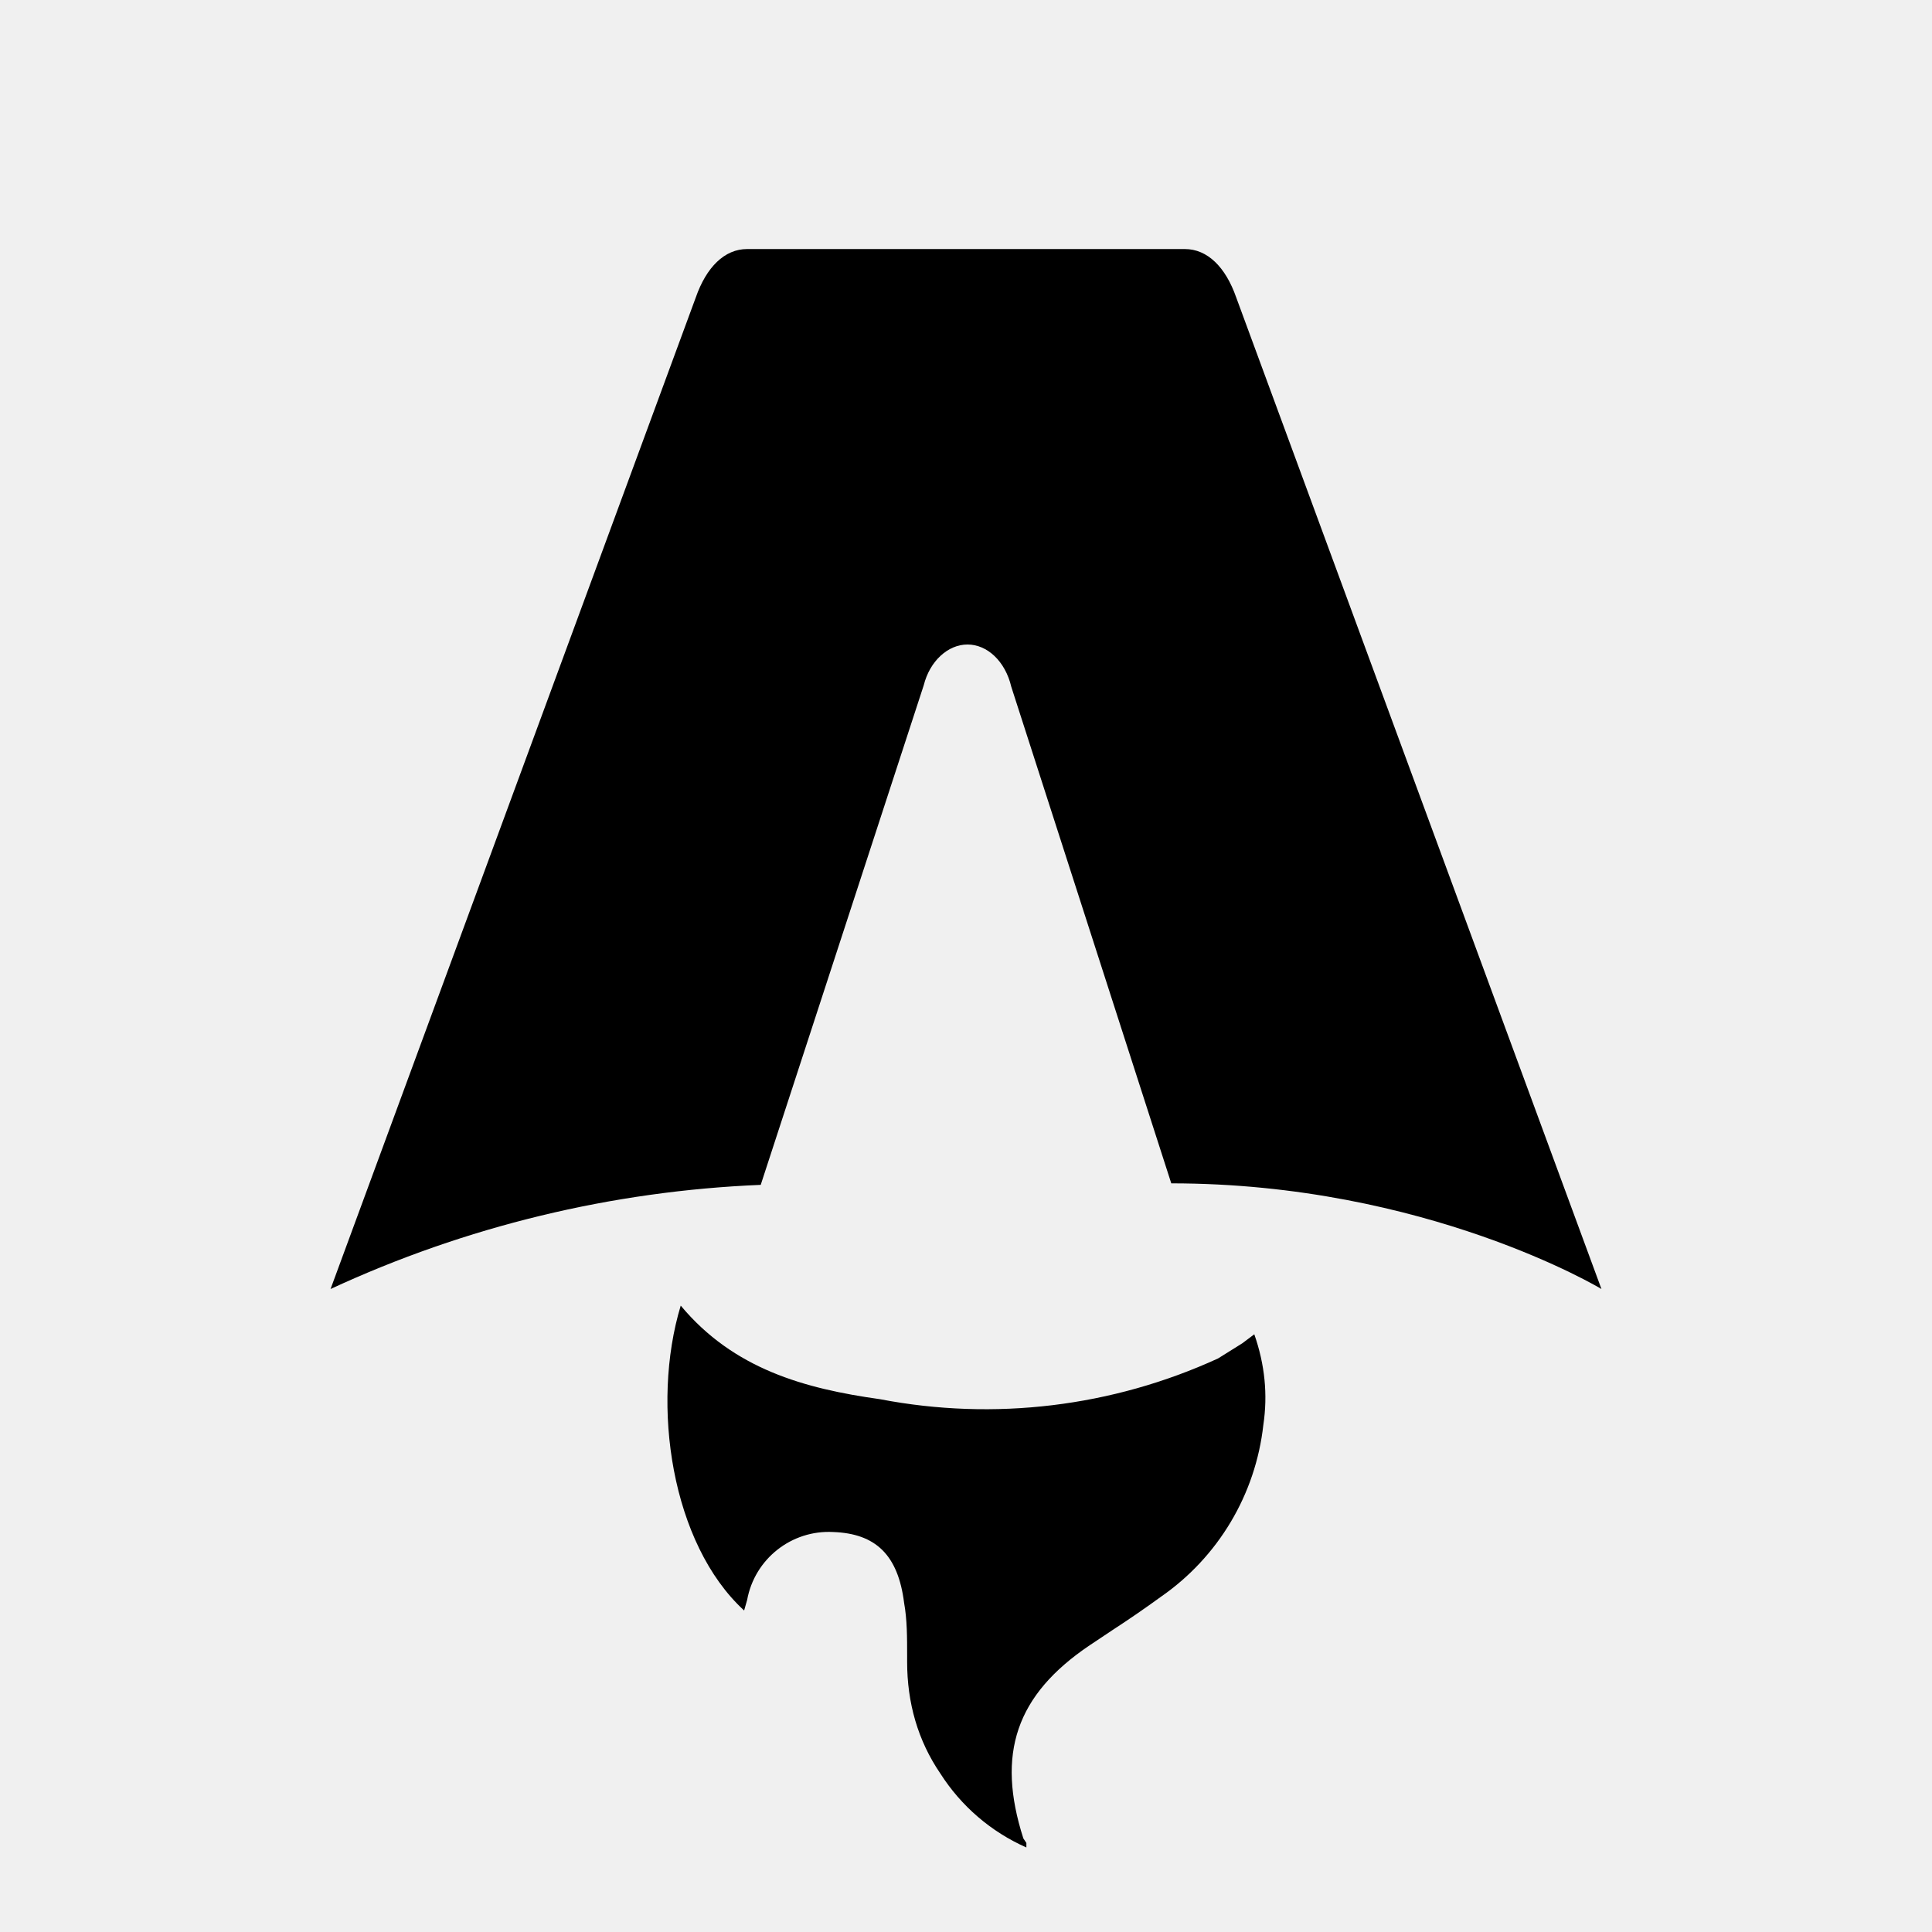
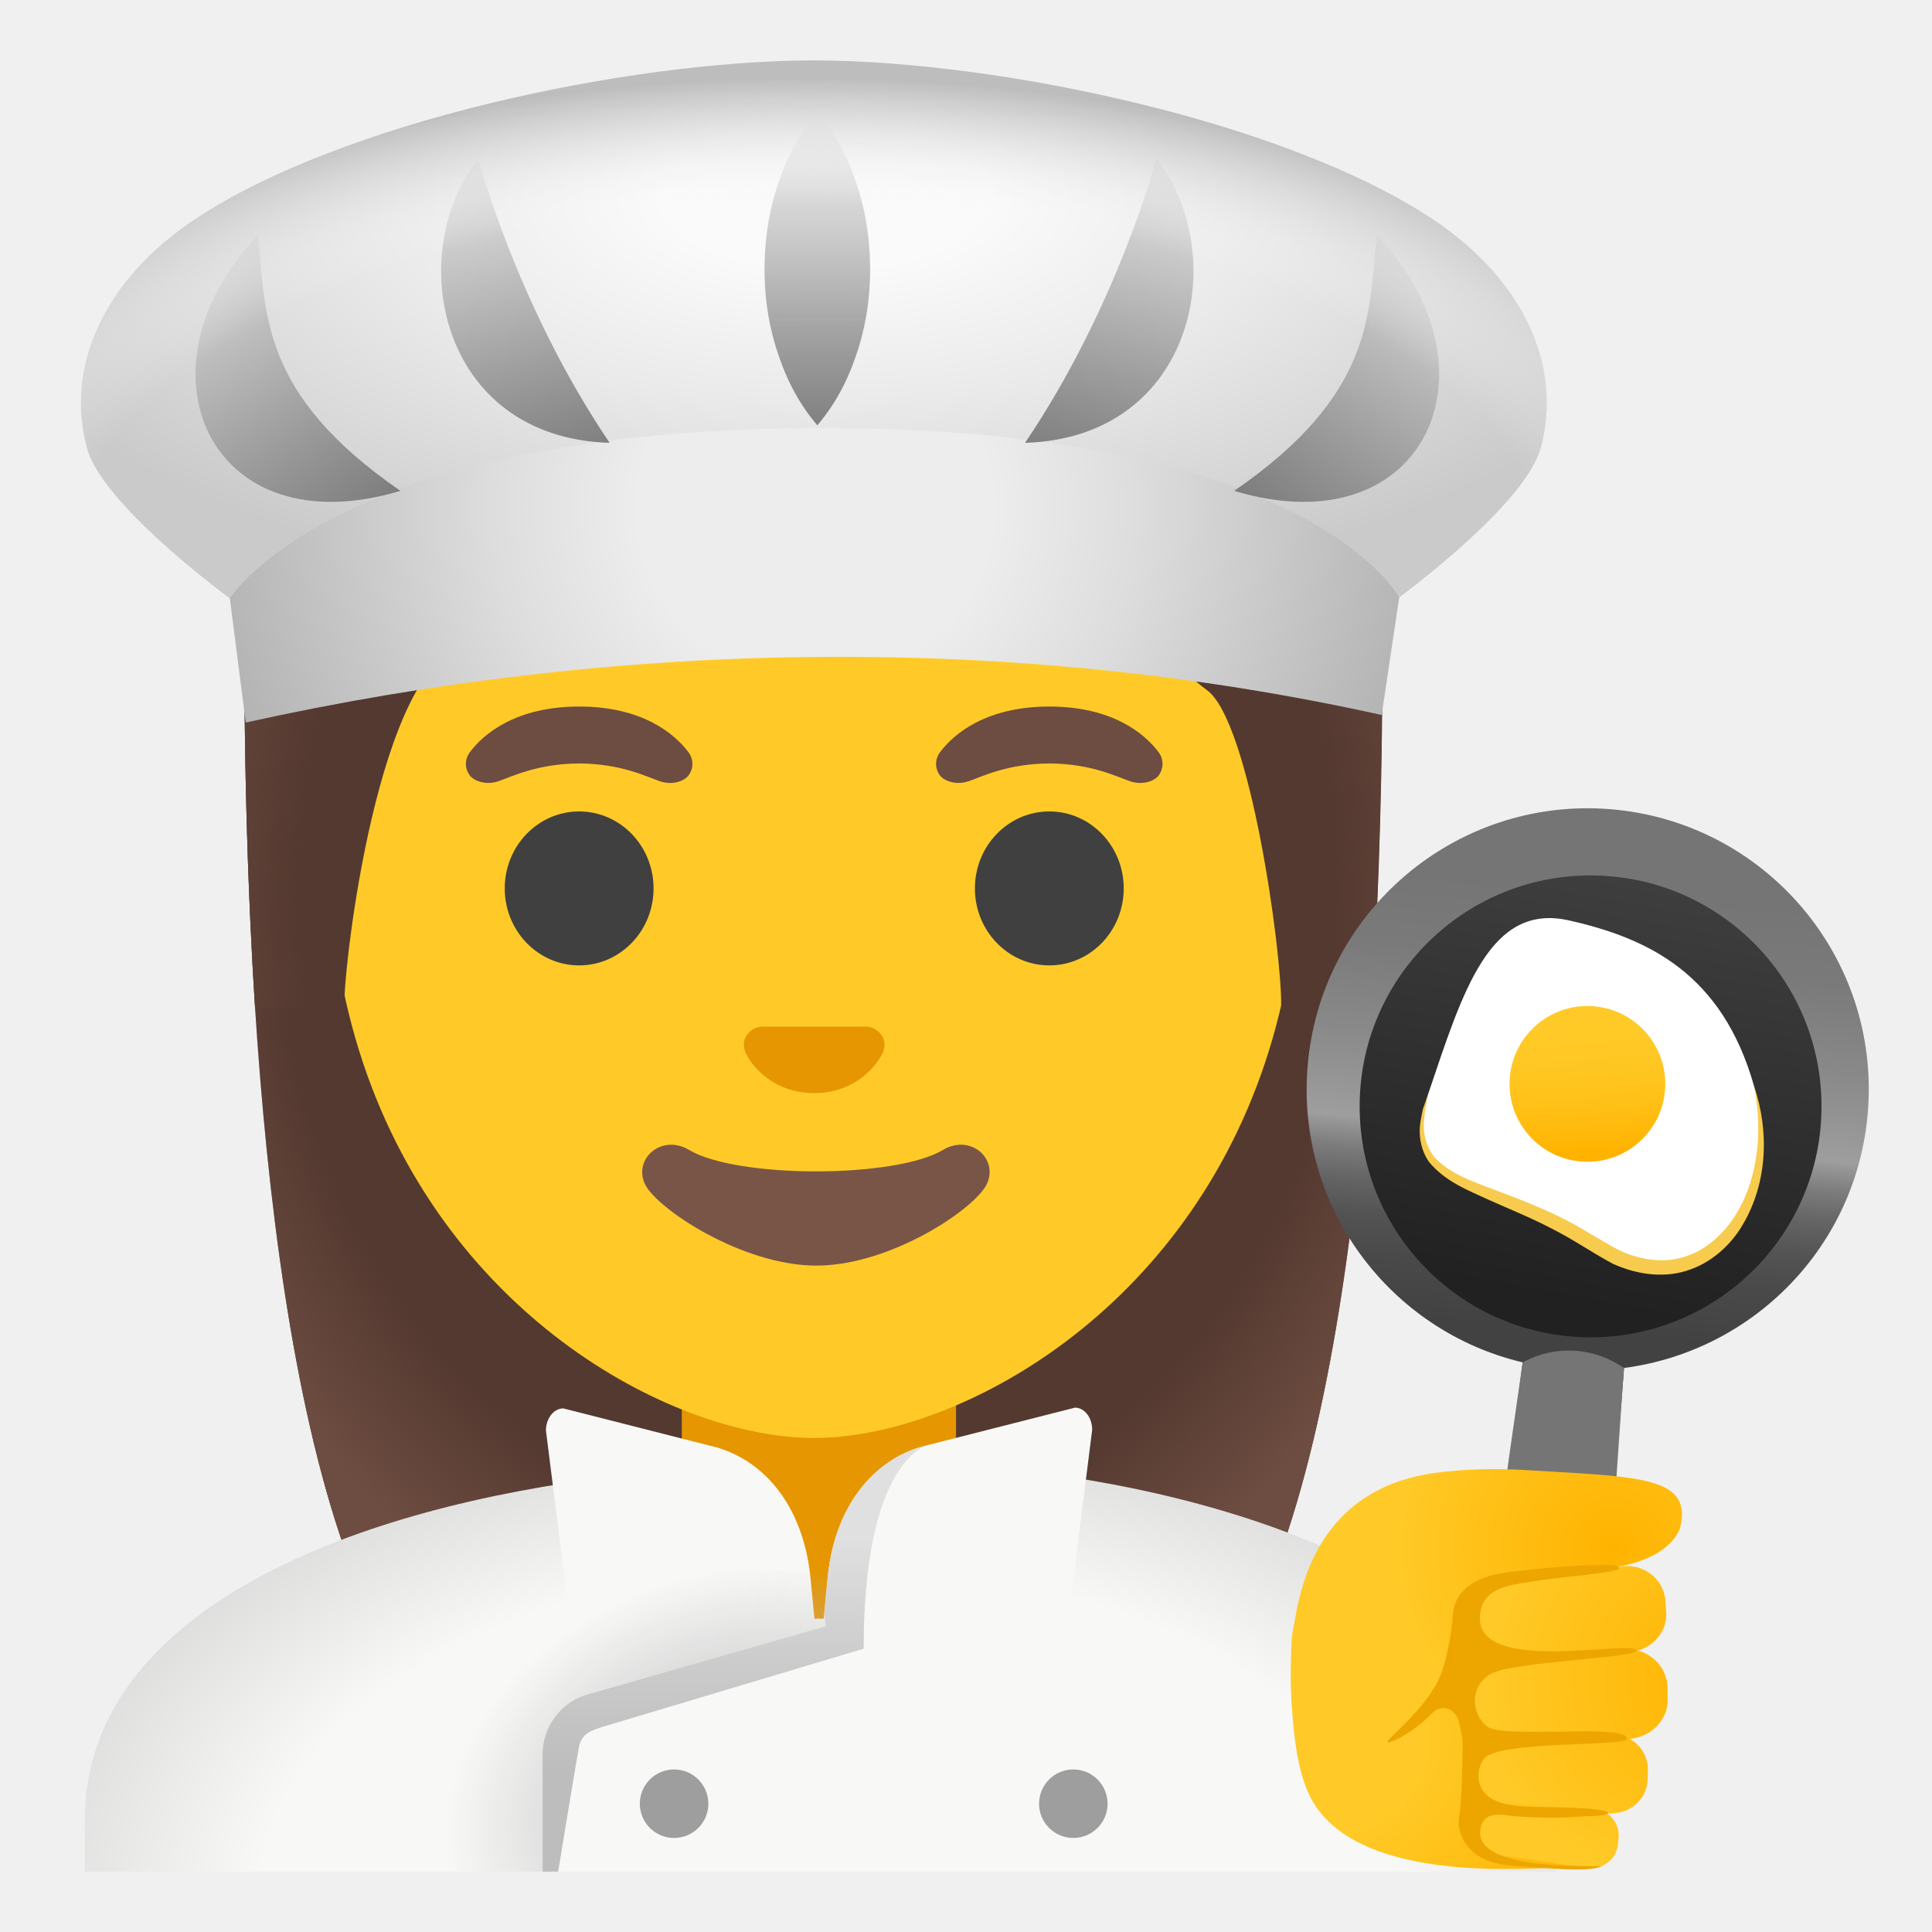
- <svg xmlns="http://www.w3.org/2000/svg" fill="none" viewBox="0 0 128 128">
-   <path d="M50.4 78.5a75.1 75.1 0 0 0-28.5 6.9l24.2-65.7c.7-2 1.9-3.2 3.4-3.2h29c1.5 0 2.7 1.2 3.4 3.2l24.2 65.7s-11.6-7-28.5-7L67 45.5c-.4-1.7-1.6-2.8-2.9-2.8-1.3 0-2.5 1.1-2.9 2.7L50.4 78.5Zm-1.1 28.2Zm-4.2-20.2c-2 6.6-.6 15.8 4.2 20.2a17.5 17.5 0 0 1 .2-.7 5.5 5.5 0 0 1 5.7-4.5c2.8.1 4.3 1.5 4.7 4.7.2 1.1.2 2.3.2 3.5v.4c0 2.7.7 5.2 2.2 7.4a13 13 0 0 0 5.7 4.9v-.3l-.2-.3c-1.8-5.6-.5-9.5 4.4-12.8l1.5-1a73 73 0 0 0 3.2-2.2 16 16 0 0 0 6.8-11.4c.3-2 .1-4-.6-6l-.8.6-1.6 1a37 37 0 0 1-22.4 2.7c-5-.7-9.7-2-13.2-6.2Z" />
-   <style>
-         path { fill: #000; }
-         @media (prefers-color-scheme: dark) {
-             path { fill: #FFF; }
-         }
-     </style>
+ <svg xmlns="http://www.w3.org/2000/svg" xmlns:xlink="http://www.w3.org/1999/xlink" viewBox="0 0 128 128">
+   <radialGradient id="a" cx="53.895" cy="69.019" gradientTransform="matrix(1 0 0 -1.1901 0 141.1184)" gradientUnits="userSpaceOnUse" r="44.676">
+     <stop offset=".794" stop-color="#6d4c41" stop-opacity="0" />
+     <stop offset="1" stop-color="#6d4c41" />
+   </radialGradient>
+   <radialGradient id="b" cx="54.865" cy="2.158" gradientTransform="matrix(1 0 0 -.5864 0 127.1027)" gradientUnits="userSpaceOnUse" r="67.35">
+     <stop offset=".559" stop-color="#f8f8f7" />
+     <stop offset="1" stop-color="#c6c6c6" />
+   </radialGradient>
+   <radialGradient id="c" cx="49.156" cy="8.913" gradientTransform="matrix(.9631 -.2692 -.2034 -.7275 3.6324 138.8111)" gradientUnits="userSpaceOnUse" r="19.949">
+     <stop offset=".153" stop-color="#bdbdbd" />
+     <stop offset="1" stop-color="#bdbdbd" stop-opacity="0" />
+   </radialGradient>
+   <linearGradient id="d" gradientTransform="matrix(1 0 0 -1 0 128)" gradientUnits="userSpaceOnUse" x1="48.712" x2="48.712" y1="4.044" y2="26.101">
+     <stop offset=".299" stop-color="#bdbdbd" />
+     <stop offset=".657" stop-color="#cdcdcd" />
+     <stop offset="1" stop-color="#e0e0e0" />
+   </linearGradient>
+   <radialGradient id="e" cx="54.208" cy="69.06" gradientTransform="matrix(1 0 0 -1.2135 0 142.7472)" gradientUnits="userSpaceOnUse" r="45.321">
+     <stop offset=".754" stop-color="#6d4c41" stop-opacity="0" />
+     <stop offset="1" stop-color="#6d4c41" />
+   </radialGradient>
+   <radialGradient id="f" cx="54.669" cy="115.069" gradientTransform="matrix(1 0 0 -.455 0 65.2872)" gradientUnits="userSpaceOnUse" r="60.295">
+     <stop offset=".177" stop-color="#fafafa" />
+     <stop offset=".501" stop-color="#eaeaea" />
+     <stop offset="1" stop-color="#cacaca" />
+   </radialGradient>
+   <radialGradient id="g" cx="54.004" cy="94.382" gradientTransform="matrix(1 .0065 .0064 -.9763 -.6037 125.4101)" gradientUnits="userSpaceOnUse" r="40.653">
+     <stop offset=".288" stop-color="#ededed" />
+     <stop offset=".526" stop-color="#ddd" />
+     <stop offset=".989" stop-color="#b4b4b4" />
+     <stop offset="1" stop-color="#b3b3b3" />
+   </radialGradient>
+   <linearGradient id="h">
+     <stop offset="0" stop-color="#757575" stop-opacity="0" />
+     <stop offset="1" stop-color="#757575" stop-opacity=".9" />
+   </linearGradient>
+   <linearGradient id="i" gradientTransform="matrix(1 0 0 -1 0 128)" gradientUnits="userSpaceOnUse" x1="29.373" x2="36.873" xlink:href="#h" y1="118.864" y2="97.364" />
+   <linearGradient id="j" gradientTransform="matrix(1 0 0 -1 0 128)" gradientUnits="userSpaceOnUse" x1="10.999" x2="25.499" xlink:href="#h" y1="110.245" y2="95.12" />
+   <linearGradient id="k" gradientTransform="matrix(-1 0 0 -1 351.9712 128)" gradientUnits="userSpaceOnUse" x1="273.046" x2="280.546" xlink:href="#h" y1="118.864" y2="97.364" />
+   <linearGradient id="l" gradientTransform="matrix(-1 0 0 -1 351.9712 128)" gradientUnits="userSpaceOnUse" x1="254.671" x2="269.171" xlink:href="#h" y1="110.246" y2="95.121" />
+   <linearGradient id="m" gradientTransform="matrix(1 0 0 -1 0 128)" gradientUnits="userSpaceOnUse" x1="54.151" x2="54.151" xlink:href="#h" y1="120.577" y2="99.805" />
+   <radialGradient id="n" cx="53.435" cy="89.204" gradientTransform="matrix(1 0 0 -.509 0 84.201)" gradientUnits="userSpaceOnUse" r="66.065">
+     <stop offset=".752" stop-color="#fafafa" stop-opacity="0" />
+     <stop offset=".831" stop-color="#eaeaea" stop-opacity=".321" />
+     <stop offset=".986" stop-color="#c1c1c1" stop-opacity=".943" />
+     <stop offset="1" stop-color="#bdbdbd" />
+   </radialGradient>
+   <linearGradient id="o" gradientTransform="matrix(1 0 0 -1 0 128)" gradientUnits="userSpaceOnUse" x1="106.946" x2="102.651" y1="74.475" y2="28.826">
+     <stop offset=".119" stop-color="#757575" />
+     <stop offset=".226" stop-color="#7a7a7a" />
+     <stop offset=".359" stop-color="#8a8a8a" />
+     <stop offset=".479" stop-color="#9e9e9e" />
+     <stop offset=".488" stop-color="#969696" />
+     <stop offset=".524" stop-color="#7b7b7b" />
+     <stop offset=".566" stop-color="#656565" />
+     <stop offset=".615" stop-color="#545454" />
+     <stop offset=".676" stop-color="#494949" />
+     <stop offset=".76" stop-color="#424242" />
+     <stop offset=".996" stop-color="#404040" />
+   </linearGradient>
+   <linearGradient id="p" gradientTransform="matrix(1 0 0 -1 0 128)" gradientUnits="userSpaceOnUse" x1="103.012" x2="108.51" y1="41.94" y2="71.632">
+     <stop offset="0" stop-color="#212121" />
+     <stop offset=".996" stop-color="#404040" />
+   </linearGradient>
+   <linearGradient id="q" gradientTransform="matrix(.9982 -.0594 -.0594 -.9982 -12.5668 150.8044)" gradientUnits="userSpaceOnUse" x1="122.226" x2="122.226" y1="76.978" y2="67.42">
+     <stop offset="0" stop-color="#ffca28" />
+     <stop offset=".341" stop-color="#ffc825" />
+     <stop offset=".629" stop-color="#ffc21a" />
+     <stop offset=".898" stop-color="#ffb809" />
+     <stop offset="1" stop-color="#ffb300" />
+   </linearGradient>
+   <radialGradient id="r" cx="34.068" cy="138.876" gradientTransform="matrix(-.0347 -.9994 -1.0566 .0367 235.3496 144.0109)" gradientUnits="userSpaceOnUse" r="19.833">
+     <stop offset=".307" stop-color="#ffca28" />
+     <stop offset="1" stop-color="#ffb300" />
+   </radialGradient>
+   <linearGradient id="s">
+     <stop offset="0" stop-color="#ffb300" />
+     <stop offset="1" stop-color="#ffca28" />
+   </linearGradient>
+   <radialGradient id="t" cx="113.893" cy="15.084" gradientTransform="matrix(.936 -.352 -.352 -.936 9.5204 164.3681)" gradientUnits="userSpaceOnUse" r="14.532" xlink:href="#s" />
+   <radialGradient id="u" cx="108.569" cy="26.519" gradientTransform="matrix(1.0148 .1678 .1671 -.9861 -7.6601 110.5846)" gradientUnits="userSpaceOnUse" r="14.517" xlink:href="#s" />
+   <radialGradient id="v" cx="114.908" cy="15.935" gradientTransform="matrix(.9978 -.0658 -.0658 -.9978 .9104 134.6742)" gradientUnits="userSpaceOnUse" r="16.518" xlink:href="#s" />
+   <radialGradient id="w" cx="115.466" cy="16.437" gradientTransform="matrix(.9971 .0764 .0764 -.9971 -2.4216 119.2554)" gradientUnits="userSpaceOnUse" r="15.785" xlink:href="#s" />
+   <radialGradient id="x" cx="113.99" cy="16.128" gradientTransform="matrix(.9746 -.2241 -.2241 -.9746 5.3693 151.5126)" gradientUnits="userSpaceOnUse" r="15.79" xlink:href="#s" />
+   <path d="m54.43 6.75c-38.54 0-38.24 35.64-38.24 36.21 0 23.08 1.76 55.69 11 68.52 3.66 5.08 10.74 5.37 10.74 5.37l15.95-.02 15.95.02s7.08-.28 10.74-5.37c9.24-12.83 11-45.44 11-68.52.02-.57 1.4-36.21-37.14-36.21z" fill="#543930" />
+   <path d="m54.43 6.75c-38.54 0-38.24 35.64-38.24 36.21 0 23.08 1.76 55.69 11 68.52 3.66 5.08 10.74 5.37 10.74 5.37l15.95-.02 15.95.02s7.08-.28 10.74-5.37c9.24-12.83 11-45.44 11-68.52.02-.57 1.4-36.21-37.14-36.21z" fill="url(#a)" />
+   <path d="m103.12 120.56c0-12.02-14.29-19.93-32.22-22.7v-3.24c-.6 0-8.81 1.69-8.81 1.69h-15.55l-8.94-1.86.01 3.79c-17.63 2.7-31.99 9.89-31.99 22.32v3.44h97.5z" fill="url(#b)" />
+   <path d="m54.25 89.08h-9.08v7.02s7.99.92 7.99 11.14h2.7c.3-11.24 7.48-11.24 7.48-11.24v-6.91z" fill="#e59600" />
+   <path d="m54.04 108.06c-.04-.36-.31-3.22-.36-3.69-.54-4.86-3.3-7.83-6.61-8.58l-9.75-2.48c-.63 0-1.15.66-1.15 1.47l1.5 11.89 13.57 3.57z" fill="#f8f8f7" />
+   <circle cx="44.66" cy="119.5" fill="#9e9e9e" r="2.27" />
+   <circle cx="71.11" cy="119.5" fill="#9e9e9e" r="2.27" />
+   <path d="m54.5 108.01c.04-.36.31-3.22.36-3.69.54-4.86 3.3-7.83 6.61-8.58l9.75-2.48c.63 0 1.14.66 1.14 1.47l-1.5 11.89-13.57 3.57z" fill="#f8f8f7" />
+   <path d="m56.21 104.36c-2.19-.08-6.2-.82-10.48-.02-10.97 2.07-17.55 10.46-16.09 17.72.14.68.37 1.32.65 1.94h5.67l1.21-9.93c1.4-1.52 19.16-5.74 19.16-5.74z" fill="url(#c)" />
+   <path d="m54.85 104.33c-.05.43-.19 1.99-.24 2.48l.09.94-16.03 4.59c-1.63.6-2.72 2.15-2.72 3.89v7.77h1.03s1.19-7.26 1.37-8.23.95-1.14 1.4-1.31l17.47-5.23c0-12.62 4.25-13.48 4.25-13.48-3.32.75-6.08 3.72-6.62 8.58z" fill="url(#d)" />
+   <path d="m53.94 95.27c-2.3 0-4.91-.5-7.56-1.43-11.34-4.01-24.58-16.34-24.58-37.89 0-28.72 17.31-38.91 32.13-38.91s32.13 10.19 32.13 38.91c0 21.58-13.26 33.9-24.61 37.9-2.63.93-5.23 1.42-7.51 1.42z" fill="#ffca28" />
+   <path d="m62.47 76.19c-3.19 1.89-13.63 1.89-16.81 0-1.83-1.09-3.7.58-2.94 2.24.75 1.63 6.44 5.42 11.37 5.42s10.55-3.79 11.3-5.42c.76-1.67-1.09-3.33-2.92-2.24z" fill="#795548" />
+   <path d="m45.6 49.82c-.93-1.23-3.07-3.01-7.23-3.01s-6.31 1.79-7.23 3.01c-.41.54-.31 1.17-.02 1.55.26.35 1.04.68 1.9.39s2.54-1.16 5.35-1.18c2.81.02 4.49.89 5.35 1.18s1.64-.03 1.9-.39c.29-.38.39-1.01-.02-1.55z" fill="#6d4c41" />
+   <path d="m76.75 49.82c-.93-1.23-3.07-3.01-7.23-3.01s-6.31 1.79-7.23 3.01c-.41.54-.31 1.17-.02 1.55.26.35 1.04.68 1.9.39s2.54-1.16 5.35-1.18c2.81.02 4.49.89 5.35 1.18s1.64-.03 1.9-.39c.28-.38.39-1.01-.02-1.55z" fill="#6d4c41" />
+   <ellipse cx="38.37" cy="58.86" fill="#404040" rx="4.93" ry="5.1" />
+   <ellipse cx="69.52" cy="58.86" fill="#404040" rx="4.93" ry="5.1" />
+   <path d="m57.8 68.1c-.11-.04-.21-.07-.32-.08h-7.08c-.11.01-.22.04-.32.08-.64.26-.99.92-.69 1.63s1.71 2.69 4.55 2.69 4.25-1.99 4.55-2.69c.31-.7-.05-1.37-.69-1.63z" fill="#e59600" />
+   <path d="m54.43 6.75c-38.54 0-38.24 35.64-38.24 36.21 0 7.29.18 15.53.71 23.8l5.91-.11c-.05-2.74 2.27-22.61 8-23.9 21.02-4.72 32.91-17.87 32.91-17.87 3.09 6.75 12.76 18.34 16.24 20.84 2.85 2.06 4.97 17.32 4.92 20.92l5.99.12c0-.05.02-.1.02-.15.53-8.22.7-16.41.7-23.66 0-.56 1.38-36.2-37.16-36.2z" fill="#543930" />
+   <path d="m54.43 6.75c-38.54 0-38.24 35.64-38.24 36.21 0 7.29.18 15.53.71 23.8l5.91-.01c-.05-2.74 2.27-22.71 8-24 21.02-4.72 32.91-17.87 32.91-17.87 3.09 6.75 12.76 18.34 16.24 20.84 2.85 2.06 4.97 17.32 4.92 20.92l5.99.12c0-.05.02-.1.02-.15.53-8.22.7-16.41.7-23.66 0-.56 1.38-36.2-37.16-36.2z" fill="url(#e)" />
+   <path d="m94.88 14.5c-9.65-6.4-28.49-10.45-40.84-10.5-.04 0-.08 0-.12 0s-.08 0-.12 0c-12.36.05-31.19 4.1-40.84 10.5-6.07 4.02-8.66 9.79-7.2 15.18 1.09 4.01 10.24 10.54 10.24 10.54 11.16 5.24 12.22-3.69 37.92-3.72 25.7.03 26.76 8.96 37.92 3.72 0 0 9.15-6.53 10.24-10.55 1.46-5.39-1.13-11.15-7.2-15.17z" fill="url(#f)" />
+   <path d="m16.28 47.87-1.05-8.22s6.93-11.29 39.26-11.29 38.21 11.23 38.21 11.23l-1.16 7.78c-24.7-5.47-50.64-4.95-75.26.5z" fill="url(#g)" />
+   <path d="m31.69 10.52s2.55 9.74 8.7 18.82c-11.35-.35-13.64-12.59-8.7-18.82z" fill="url(#i)" />
+   <path d="m17.09 15.59c.54 5.17.1 10.5 9.44 16.93-12.67 3.81-17.92-8.1-9.44-16.93z" fill="url(#j)" />
+   <path d="m76.61 10.52s-2.55 9.74-8.7 18.82c11.34-.35 13.64-12.59 8.7-18.82z" fill="url(#k)" />
+   <path d="m91.21 15.59c-.54 5.17-.1 10.5-9.44 16.93 12.67 3.81 17.92-8.1 9.44-16.93z" fill="url(#l)" />
+   <path d="m54.15 7.42c1.45 1.73 2.2 3.46 2.74 5.19.53 1.73.75 3.46.76 5.19 0 1.73-.22 3.46-.75 5.19-.54 1.73-1.29 3.46-2.75 5.19-1.46-1.73-2.21-3.46-2.75-5.19-.53-1.73-.75-3.46-.75-5.19.01-1.73.23-3.46.76-5.19.54-1.72 1.29-3.46 2.74-5.19z" fill="url(#m)" />
+   <path d="m94.88 14.5c-9.65-6.4-28.49-10.45-40.84-10.5-.04 0-.08 0-.12 0s-.08 0-.12 0c-12.36.05-31.19 4.1-40.84 10.5-6.07 4.02-8.66 9.79-7.2 15.18 1.09 4.01 10.24 10.54 10.24 10.54 11.16 5.24 12.22-3.69 37.92-3.72 25.7.03 26.76 8.96 37.92 3.72 0 0 9.15-6.53 10.24-10.55 1.46-5.39-1.13-11.15-7.2-15.17z" fill="url(#n)" />
+   <path d="m106.68 53.61c-10.25-.82-19.23 6.82-20.05 17.07-.75 9.28 5.46 17.5 14.25 19.58l-1.25 9.78c.01 0 7.07.8 7.16.82l.81-10.23c8.54-1.11 15.44-8.05 16.15-16.97.83-10.25-6.82-19.22-17.07-20.05z" fill="url(#o)" />
+   <circle cx="105.38" cy="73.3" fill="url(#p)" r="15.3" />
+   <path d="m116.22 71.99c2.1 7.47-3.29 15.26-10.41 10.57s-13.41-3.51-11.15-10.2 4.04-12.57 9.29-11.38c5.25 1.18 10.17 3.53 12.27 11.01z" fill="#fff" />
+   <circle cx="105.17" cy="71.81" fill="url(#q)" r="5.16" />
+   <path d="m116.22 71.99c.99 2.92.9 6.35-.76 9.15-.81 1.39-2.13 2.57-3.75 3.06-1.62.5-3.37.2-4.85-.47-1.47-.79-2.65-1.63-4.03-2.32-1.35-.71-2.77-1.28-4.18-1.91-1.39-.64-2.93-1.23-3.99-2.54-.47-.69-.65-1.53-.59-2.32.04-.39.12-.78.2-1.16l.39-1.1-.24 1.13c-.04.38-.09.76-.09 1.14.02.75.26 1.47.71 2.02.98 1.07 2.47 1.59 3.9 2.13 1.45.53 2.9 1.1 4.32 1.78 1.4.67 2.77 1.61 4.03 2.26 1.32.61 2.79.86 4.16.47 1.37-.36 2.54-1.35 3.37-2.56.83-1.22 1.33-2.68 1.54-4.18.23-1.52.14-3.06-.14-4.58z" fill="#f7cb4d" />
+   <path d="m99.29 101.61c0-.37 1.59-11.35 1.59-11.35l.21-.11c1.94-.97 4.24-.89 6.1.23l.4.24-.81 11.86z" fill="#757575" />
+   <path d="m97.36 102.75c-1.08.18-2.14.45-3.13.9-1.42.64-8.25-1.36-8.67 5.22-.04 1.82-.21 7.54 1.33 10.34 3.22 5.86 15.29 4.41 16.21 4.56 5.76.9 3.18-17.62-.07-19.98-.41-.26-1.07-.6-1.64-.91-1.14-.61-2.91-.31-4.03-.13z" fill="url(#r)" />
+   <path d="m105.44 119.83-6.5-.14c-.83-.04-1.52.52-1.66 1.29-.16.84.46 1.64 1.35 1.81l6.43.96c1.03.18 2.01-.5 2.12-1.5l.06-.51c.08-1.02-.73-1.9-1.8-1.91z" fill="url(#t)" />
+   <path d="m85.61 113.31s1.31.91 3.32 1.71c6.1 2.42 6.84-5.05 6.99-6.21.74-5.93 5.99-4.61 10.44-4.91.93-.06 4.08-.54 4.94-2.63.89-3.47-2.66-3.42-10.16-3.87-2.04-.12-4.08-.09-6.11.19-9.68 1.36-9.75 11.27-9.42 15.72z" fill="url(#u)" />
+   <path d="m107.46 109.27-9.31.79c-1.25.09-1.27 1.04-1.33 2.23-.09 1.29.06 2.39 1.42 2.48l9.35.44c1.58.08 2.92-1.12 2.9-2.63l-.01-.77c-.04-1.55-1.42-2.71-3.02-2.54z" fill="url(#v)" />
+   <path d="m107.33 103.79-7.99 1.12c-1.19.15-2.04 1.12-2.04 2.25-.02 1.24 1.06 2.23 2.36 2.24l8.09.06c1.51 0 2.74-1.21 2.64-2.66l-.05-.74c-.11-1.48-1.48-2.52-3.01-2.27z" fill="url(#w)" />
+   <path d="m106.61 114.92-7.37.41c-1.1.04-1.95.85-2.05 1.89-.12 1.12.78 2.11 1.97 2.23l7.37.68c1.38.12 2.59-.88 2.63-2.21l.02-.68c0-1.36-1.16-2.43-2.57-2.32z" fill="url(#x)" />
+   <path d="m107.78 115.2c.11-1.04-8.25.03-9.27-.83-1.17-.98-1.05-2.88.4-3.54 1.62-.73 9.51-1.02 9.51-1.46-.01-.82-10.3 1.6-10.37-2.1-.04-2.29 2.38-2.28 4-2.57.96-.18 5.22-.5 5.22-.8s-1.05-.2-1.16-.21c-.78-.07-5.74.31-7.07.63-2.21.52-2.74 1.76-2.79 2.72-.06 1.12-.35 2.61-.71 3.67-.76 2.26-3.52 4.36-3.61 4.66-.09.33 1.75-.6 2.9-1.82.68-.72 1.62-.38 1.84.58.14.59.24 1.13.24 1.38-.01.52-.04 3.6-.21 4.66-.07.41-.1.73.03 1.18.09.33.25.64.46.92.94 1.24 2.62 1.35 4 1.41.83.04 4.14.4 4.91-.04-1.83-.02-8.3.14-8.03-2.37.18-1.4 1.46-1.01 2.42-.93 1.08.09 3.09.13 4.17.01.3-.03 1.88 0 1.88-.23 0-.34-3.32-.38-3.69-.39-1.34-.04-4.15.18-4.77-1.41-.23-.58-.14-1.31.25-1.81.92-1.2 9.4-.78 9.45-1.31z" fill="#eda600" />
</svg>
